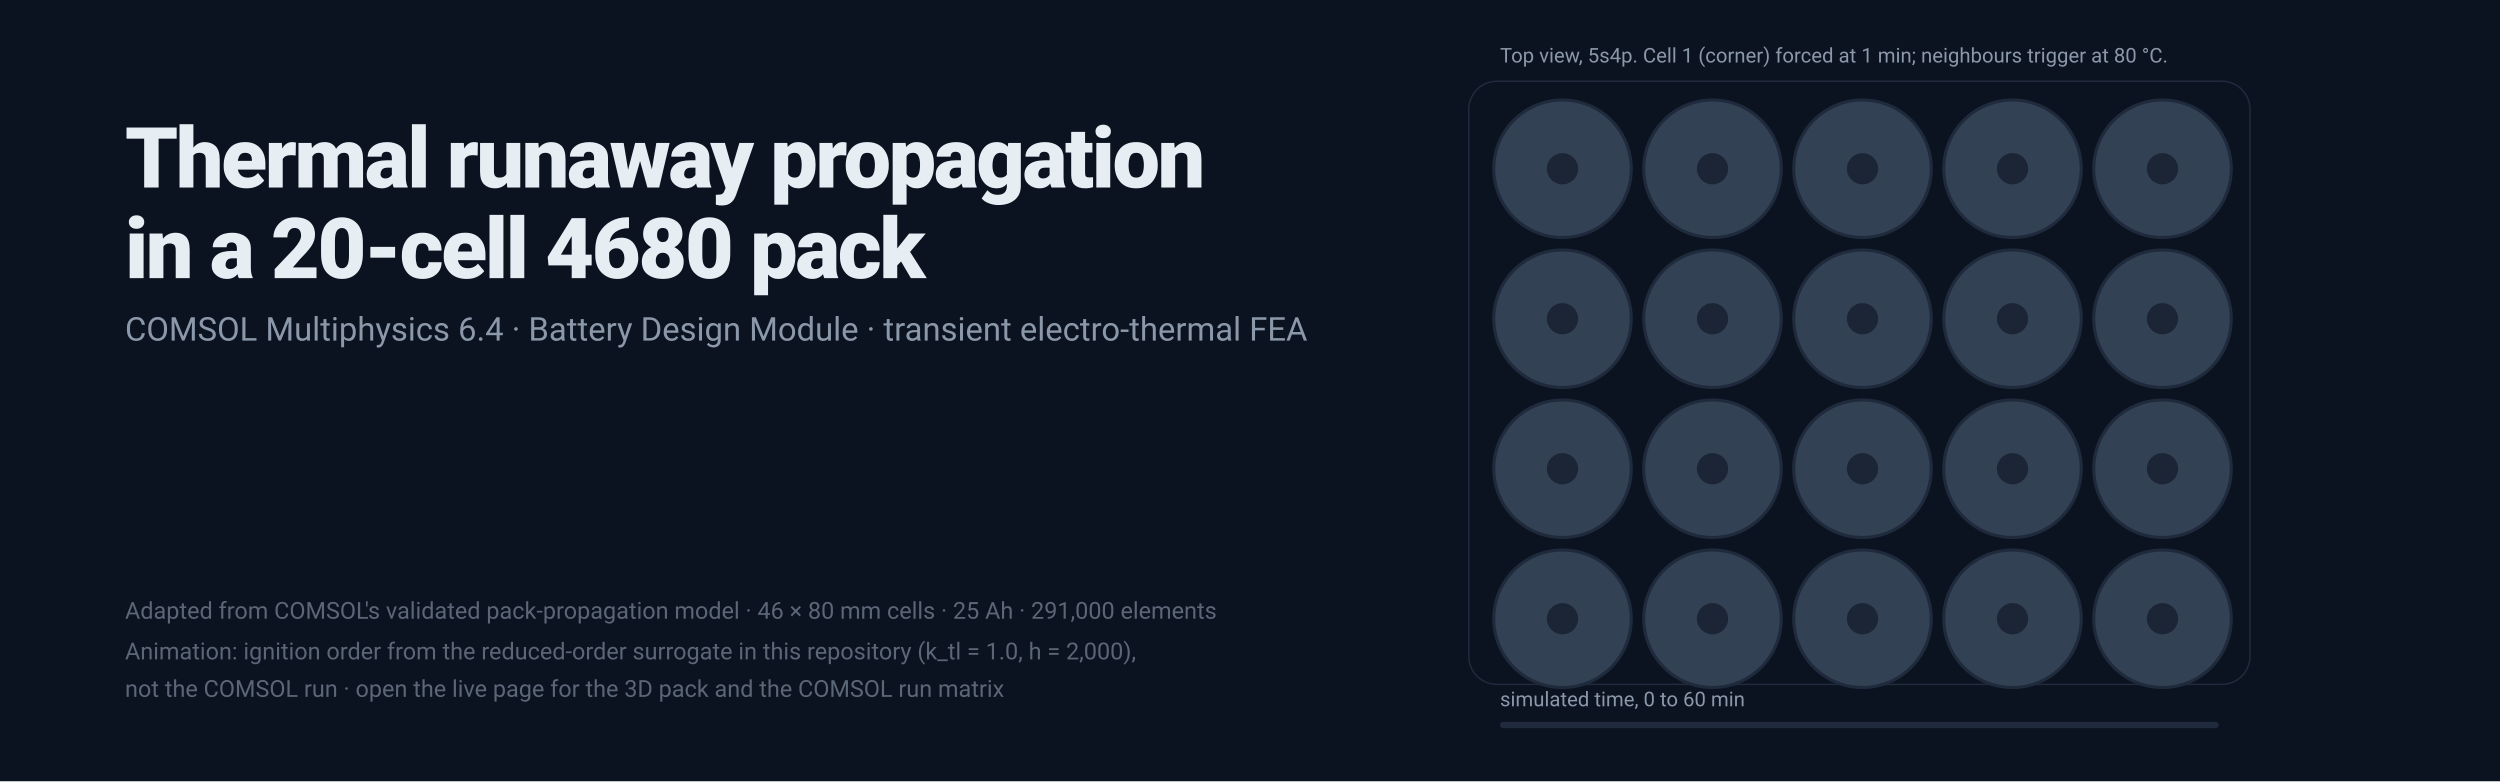
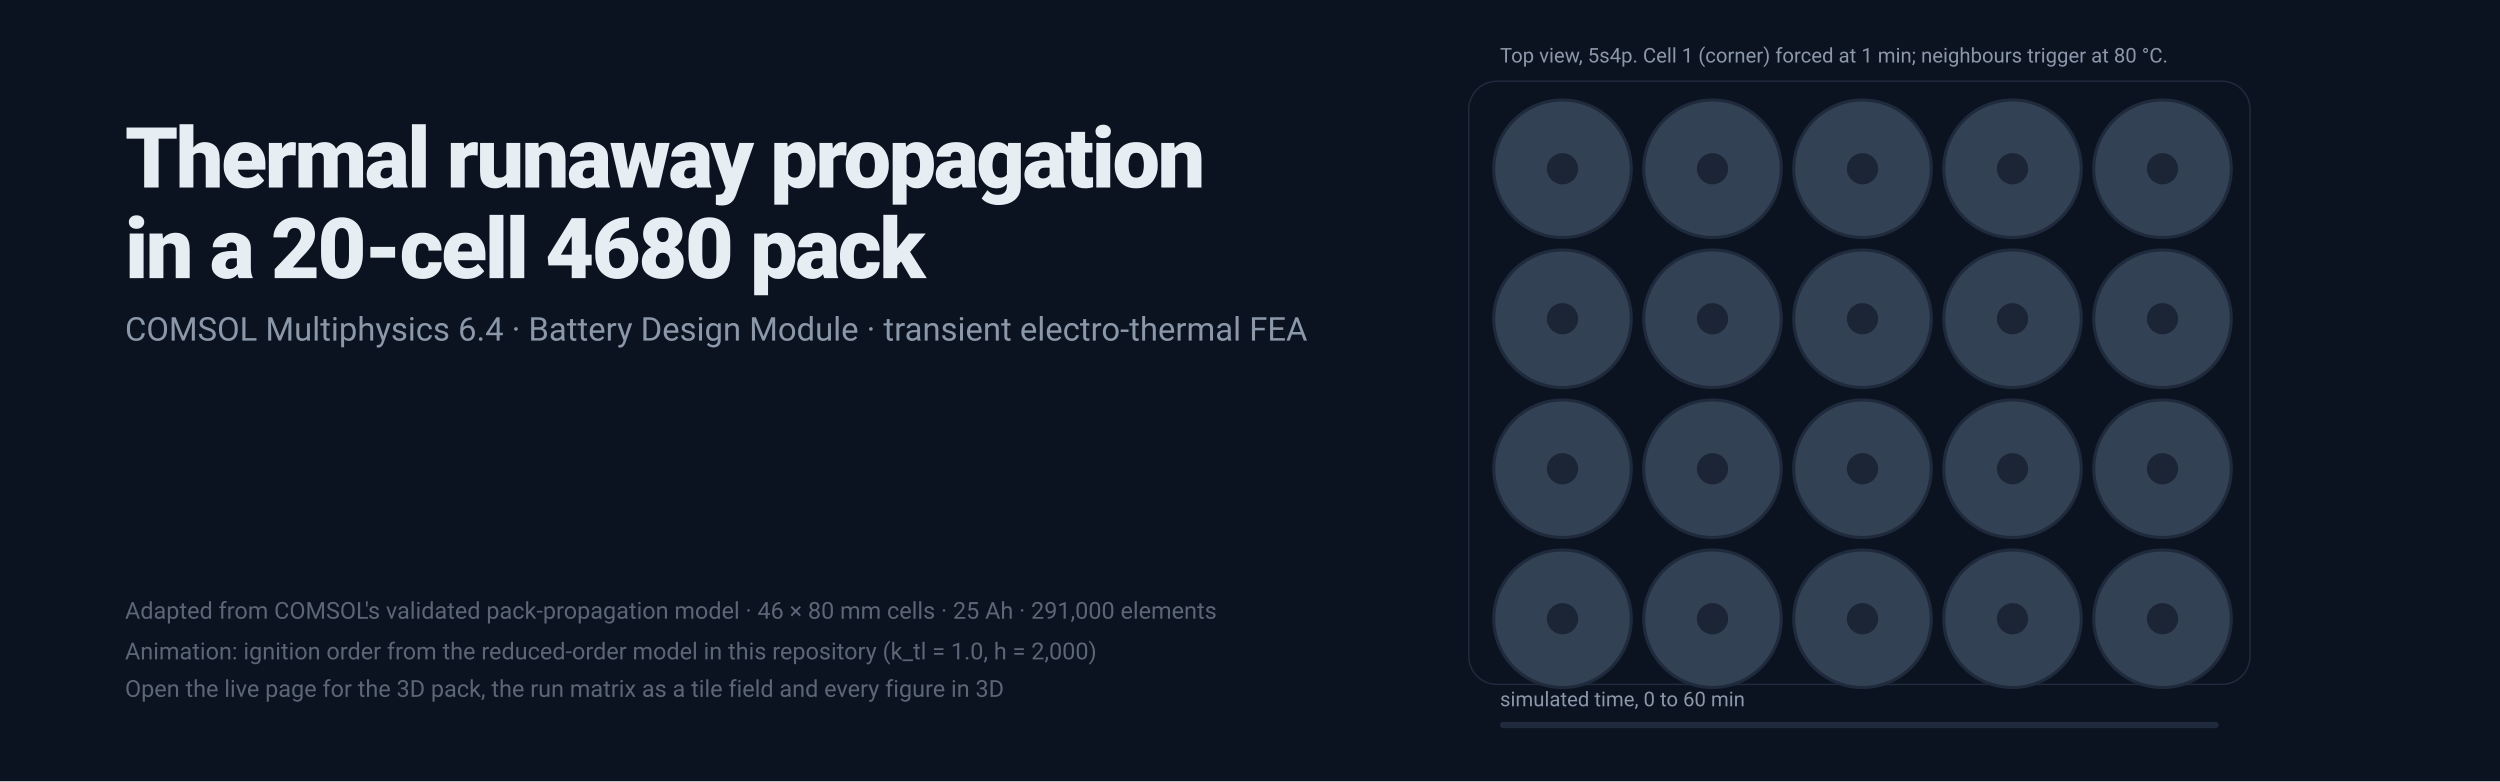
<svg xmlns="http://www.w3.org/2000/svg" viewBox="0 0 1600 500" width="1600" height="500" role="img" aria-label="Thermal runaway propagation in a 20-cell 4680 pack: top view of the pack with the cascade playing, next to the headline numbers">
  <style>
.t{font-family:-apple-system,BlinkMacSystemFont,"Segoe UI",Roboto,Helvetica,Arial,sans-serif}
.h{font-size:54px;font-weight:800;fill:#e6edf3;letter-spacing:-1.5px}.sub{font-size:21px;fill:#8b98a9}.big{font-size:34px;font-weight:800;fill:#22d3ee}.small{font-size:16px;fill:#8b98a9}.foot{font-size:15px;fill:#5b6676}.lab{font-size:13px;fill:#8b98a9}
.hot{opacity:0;animation:ignite 16.0s linear infinite}
@keyframes ignite{0%{opacity:0}1%{opacity:1}81.2%{opacity:1}81.31%{opacity:1}99%{opacity:1}100%{opacity:0}}
.c0 .hot{animation-delay:1.24s}
.c1 .hot{animation-delay:6.25s}
.c2 .hot{animation-delay:7.94s}
.c3 .hot{animation-delay:9.98s}
.c4 .hot{animation-delay:11.84s}
.c5 .hot{animation-delay:6.25s}
.c6 .hot{animation-delay:7.00s}
.c7 .hot{animation-delay:8.50s}
.c8 .hot{animation-delay:10.31s}
.c9 .hot{animation-delay:12.08s}
.c10 .hot{animation-delay:7.94s}
.c11 .hot{animation-delay:8.50s}
.c12 .hot{animation-delay:9.44s}
.c13 .hot{animation-delay:10.88s}
.c14 .hot{animation-delay:12.49s}
.c15 .hot{animation-delay:9.96s}
.c16 .hot{animation-delay:10.30s}
.c17 .hot{animation-delay:10.87s}
.c18 .hot{animation-delay:11.75s}
.c19 .hot{animation-delay:13.00s}
.st{opacity:0;animation:cycle 16s infinite}.s1{animation-delay:4s}.s2{animation-delay:8s}.s3{animation-delay:12s}
@keyframes cycle{0%,22%{opacity:1}25%,97%{opacity:0}100%{opacity:1}}
#clock{transform-origin:960px 464px;transform:scaleX(0);animation:clock 16.0s linear infinite}@keyframes clock{0%{transform:scaleX(0)}81.2%{transform:scaleX(1)}100%{transform:scaleX(1)}}
@media (prefers-reduced-motion:reduce){.hot,.st,#clock{animation:none}.hot{opacity:1}.s0{opacity:1}}
</style>
  <rect width="1600" height="500" fill="#0b1220" />
  <g class="t">
    <text x="80" y="120" class="h">Thermal runaway propagation</text>
    <text x="80" y="178" class="h">in a 20-cell 4680 pack</text>
    <text x="80" y="218" class="sub">COMSOL Multiphysics 6.4 · Battery Design Module · transient electro-thermal FEA</text>
    <g class="st s0">
      <text x="80" y="268" class="big">1.0 → 1.25 W/m·K</text>
      <text x="80" y="300" class="small">sharp cascade threshold in through-layer (radial) conductivity</text>
    </g>
    <g class="st s1">
      <text x="80" y="268" class="big">13 of 20 cells</text>
      <text x="80" y="300" class="small">cascade within an hour below the threshold; above it, arrested at cell 1</text>
    </g>
    <g class="st s2">
      <text x="80" y="268" class="big">110 kJ per cell</text>
      <text x="80" y="300" class="small">mass-scaled runaway energy, 80 °C trigger, 20-cell 5s4p 4680 pack</text>
    </g>
    <g class="st s3">
      <text x="80" y="268" class="big">12 studies</text>
      <text x="80" y="300" class="small">transient one-hour COMSOL runs, cooling 0 to 2,000 W/m²·K</text>
    </g>
    <text x="80" y="396" class="foot">Adapted from COMSOL's validated pack-propagation model · 46 × 80 mm cells · 25 Ah · 291,000 elements</text>
-     <text x="80" y="422" class="foot">Animation: ignition order from the reduced-order surrogate in this repository (k_tl = 1.0, h = 2,000),</text>
-     <text x="80" y="446" class="foot">not the COMSOL run · open the live page for the 3D pack and the COMSOL run matrix</text>
+     <text x="80" y="422" class="foot">Animation: ignition order from the reduced-order model in this repository (k_tl = 1.0, h = 2,000)</text>
+     <text x="80" y="446" class="foot">Open the live page for the 3D pack, the run matrix as a tile field and every figure in 3D</text>
    <text x="960" y="40" class="lab">Top view, 5s4p. Cell 1 (corner) forced at 1 min; neighbours trigger at 80 °C.</text>
  </g>
  <rect x="940" y="52" width="500" height="386" rx="18" fill="none" stroke="#1f2a3c" />
  <g class="cell c0">
    <circle cx="1000" cy="108" r="44" fill="#334155" stroke="#1f2a3c" stroke-width="2" />
    <circle cx="1000" cy="108" r="44" class="hot" fill="#f97316" />
    <circle cx="1000" cy="108" r="10" fill="#0b1220" opacity=".6" />
  </g>
  <g class="cell c1">
    <circle cx="1096" cy="108" r="44" fill="#334155" stroke="#1f2a3c" stroke-width="2" />
    <circle cx="1096" cy="108" r="44" class="hot" fill="#f97316" />
    <circle cx="1096" cy="108" r="10" fill="#0b1220" opacity=".6" />
  </g>
  <g class="cell c2">
    <circle cx="1192" cy="108" r="44" fill="#334155" stroke="#1f2a3c" stroke-width="2" />
    <circle cx="1192" cy="108" r="44" class="hot" fill="#f97316" />
    <circle cx="1192" cy="108" r="10" fill="#0b1220" opacity=".6" />
  </g>
  <g class="cell c3">
    <circle cx="1288" cy="108" r="44" fill="#334155" stroke="#1f2a3c" stroke-width="2" />
    <circle cx="1288" cy="108" r="44" class="hot" fill="#f97316" />
    <circle cx="1288" cy="108" r="10" fill="#0b1220" opacity=".6" />
  </g>
  <g class="cell c4">
    <circle cx="1384" cy="108" r="44" fill="#334155" stroke="#1f2a3c" stroke-width="2" />
    <circle cx="1384" cy="108" r="44" class="hot" fill="#f97316" />
    <circle cx="1384" cy="108" r="10" fill="#0b1220" opacity=".6" />
  </g>
  <g class="cell c5">
    <circle cx="1000" cy="204" r="44" fill="#334155" stroke="#1f2a3c" stroke-width="2" />
    <circle cx="1000" cy="204" r="44" class="hot" fill="#f97316" />
    <circle cx="1000" cy="204" r="10" fill="#0b1220" opacity=".6" />
  </g>
  <g class="cell c6">
    <circle cx="1096" cy="204" r="44" fill="#334155" stroke="#1f2a3c" stroke-width="2" />
    <circle cx="1096" cy="204" r="44" class="hot" fill="#f97316" />
    <circle cx="1096" cy="204" r="10" fill="#0b1220" opacity=".6" />
  </g>
  <g class="cell c7">
    <circle cx="1192" cy="204" r="44" fill="#334155" stroke="#1f2a3c" stroke-width="2" />
    <circle cx="1192" cy="204" r="44" class="hot" fill="#f97316" />
    <circle cx="1192" cy="204" r="10" fill="#0b1220" opacity=".6" />
  </g>
  <g class="cell c8">
    <circle cx="1288" cy="204" r="44" fill="#334155" stroke="#1f2a3c" stroke-width="2" />
    <circle cx="1288" cy="204" r="44" class="hot" fill="#f97316" />
    <circle cx="1288" cy="204" r="10" fill="#0b1220" opacity=".6" />
  </g>
  <g class="cell c9">
    <circle cx="1384" cy="204" r="44" fill="#334155" stroke="#1f2a3c" stroke-width="2" />
    <circle cx="1384" cy="204" r="44" class="hot" fill="#f97316" />
    <circle cx="1384" cy="204" r="10" fill="#0b1220" opacity=".6" />
  </g>
  <g class="cell c10">
    <circle cx="1000" cy="300" r="44" fill="#334155" stroke="#1f2a3c" stroke-width="2" />
    <circle cx="1000" cy="300" r="44" class="hot" fill="#f97316" />
    <circle cx="1000" cy="300" r="10" fill="#0b1220" opacity=".6" />
  </g>
  <g class="cell c11">
    <circle cx="1096" cy="300" r="44" fill="#334155" stroke="#1f2a3c" stroke-width="2" />
    <circle cx="1096" cy="300" r="44" class="hot" fill="#f97316" />
    <circle cx="1096" cy="300" r="10" fill="#0b1220" opacity=".6" />
  </g>
  <g class="cell c12">
    <circle cx="1192" cy="300" r="44" fill="#334155" stroke="#1f2a3c" stroke-width="2" />
    <circle cx="1192" cy="300" r="44" class="hot" fill="#f97316" />
    <circle cx="1192" cy="300" r="10" fill="#0b1220" opacity=".6" />
  </g>
  <g class="cell c13">
    <circle cx="1288" cy="300" r="44" fill="#334155" stroke="#1f2a3c" stroke-width="2" />
    <circle cx="1288" cy="300" r="44" class="hot" fill="#f97316" />
    <circle cx="1288" cy="300" r="10" fill="#0b1220" opacity=".6" />
  </g>
  <g class="cell c14">
    <circle cx="1384" cy="300" r="44" fill="#334155" stroke="#1f2a3c" stroke-width="2" />
    <circle cx="1384" cy="300" r="44" class="hot" fill="#f97316" />
    <circle cx="1384" cy="300" r="10" fill="#0b1220" opacity=".6" />
  </g>
  <g class="cell c15">
    <circle cx="1000" cy="396" r="44" fill="#334155" stroke="#1f2a3c" stroke-width="2" />
    <circle cx="1000" cy="396" r="44" class="hot" fill="#f97316" />
    <circle cx="1000" cy="396" r="10" fill="#0b1220" opacity=".6" />
  </g>
  <g class="cell c16">
    <circle cx="1096" cy="396" r="44" fill="#334155" stroke="#1f2a3c" stroke-width="2" />
    <circle cx="1096" cy="396" r="44" class="hot" fill="#f97316" />
    <circle cx="1096" cy="396" r="10" fill="#0b1220" opacity=".6" />
  </g>
  <g class="cell c17">
    <circle cx="1192" cy="396" r="44" fill="#334155" stroke="#1f2a3c" stroke-width="2" />
    <circle cx="1192" cy="396" r="44" class="hot" fill="#f97316" />
    <circle cx="1192" cy="396" r="10" fill="#0b1220" opacity=".6" />
  </g>
  <g class="cell c18">
    <circle cx="1288" cy="396" r="44" fill="#334155" stroke="#1f2a3c" stroke-width="2" />
    <circle cx="1288" cy="396" r="44" class="hot" fill="#f97316" />
    <circle cx="1288" cy="396" r="10" fill="#0b1220" opacity=".6" />
  </g>
  <g class="cell c19">
    <circle cx="1384" cy="396" r="44" fill="#334155" stroke="#1f2a3c" stroke-width="2" />
    <circle cx="1384" cy="396" r="44" class="hot" fill="#f97316" />
    <circle cx="1384" cy="396" r="10" fill="#0b1220" opacity=".6" />
  </g>
  <rect x="960" y="462" width="460" height="4" rx="2" fill="#1f2a3c" />
  <rect id="clock" x="960" y="462" width="460" height="4" rx="2" fill="#22d3ee" />
  <text x="960" y="452" class="t lab">simulated time, 0 to 60 min</text>
</svg>
